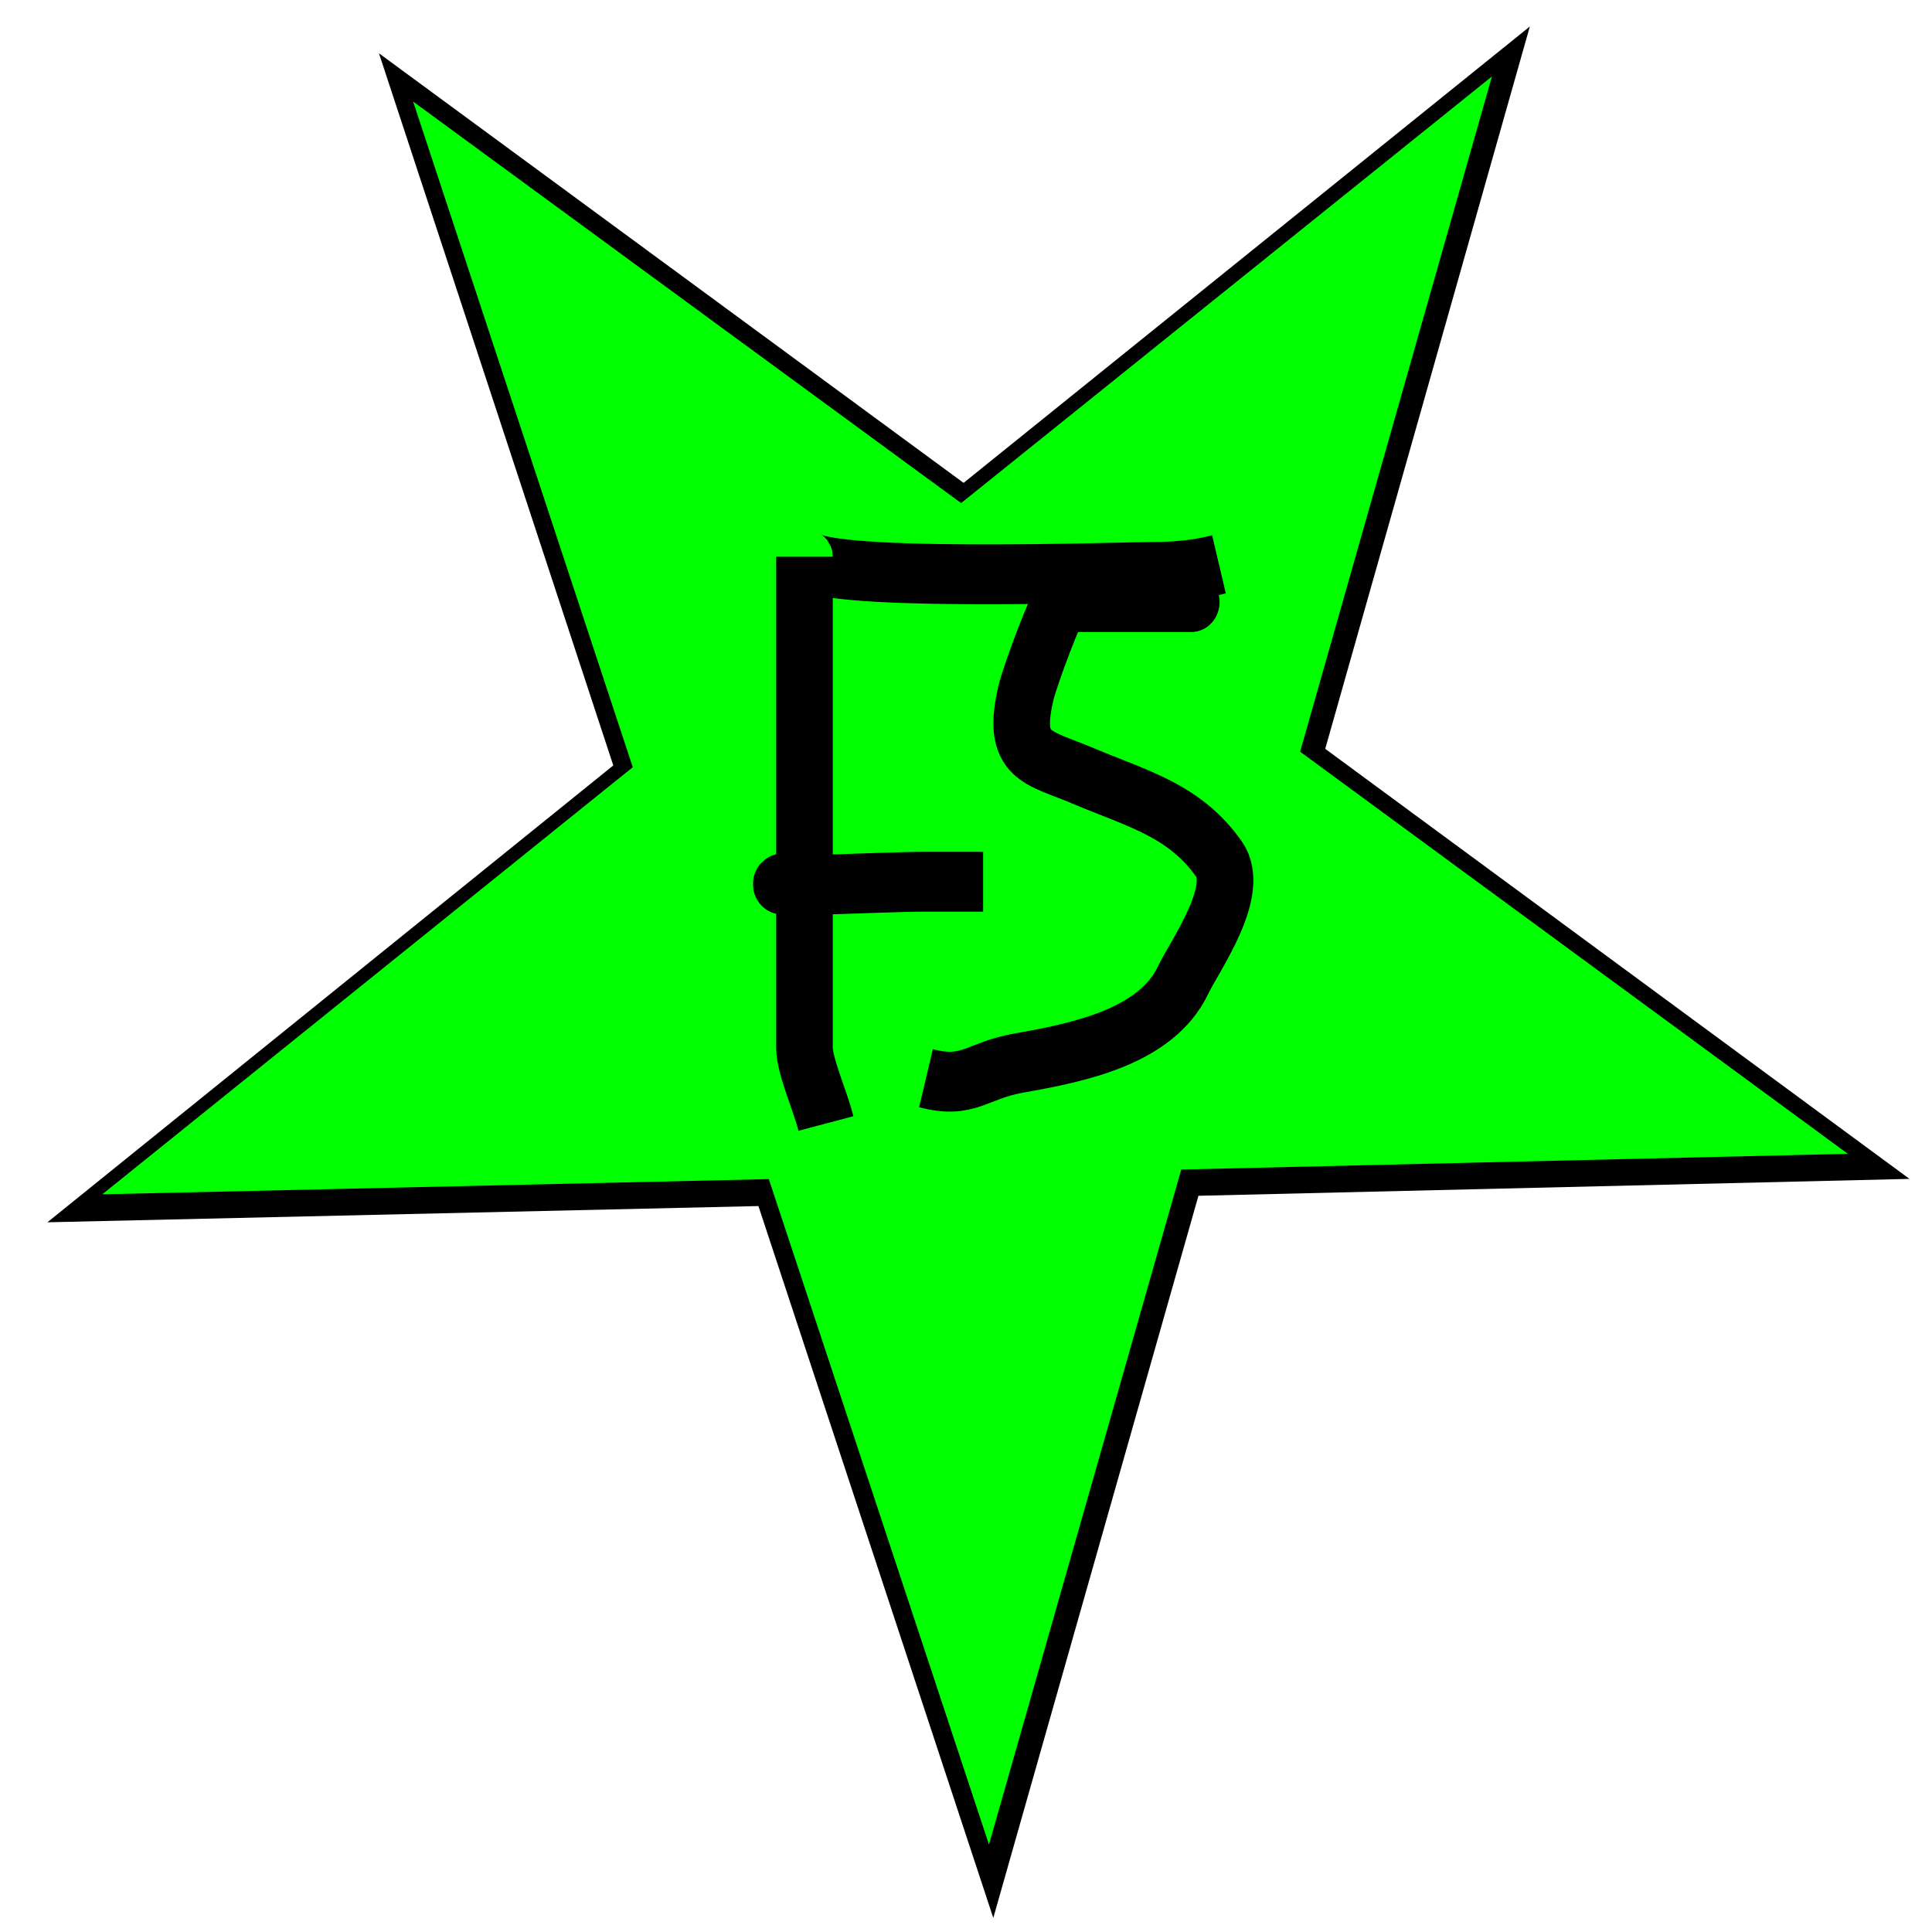
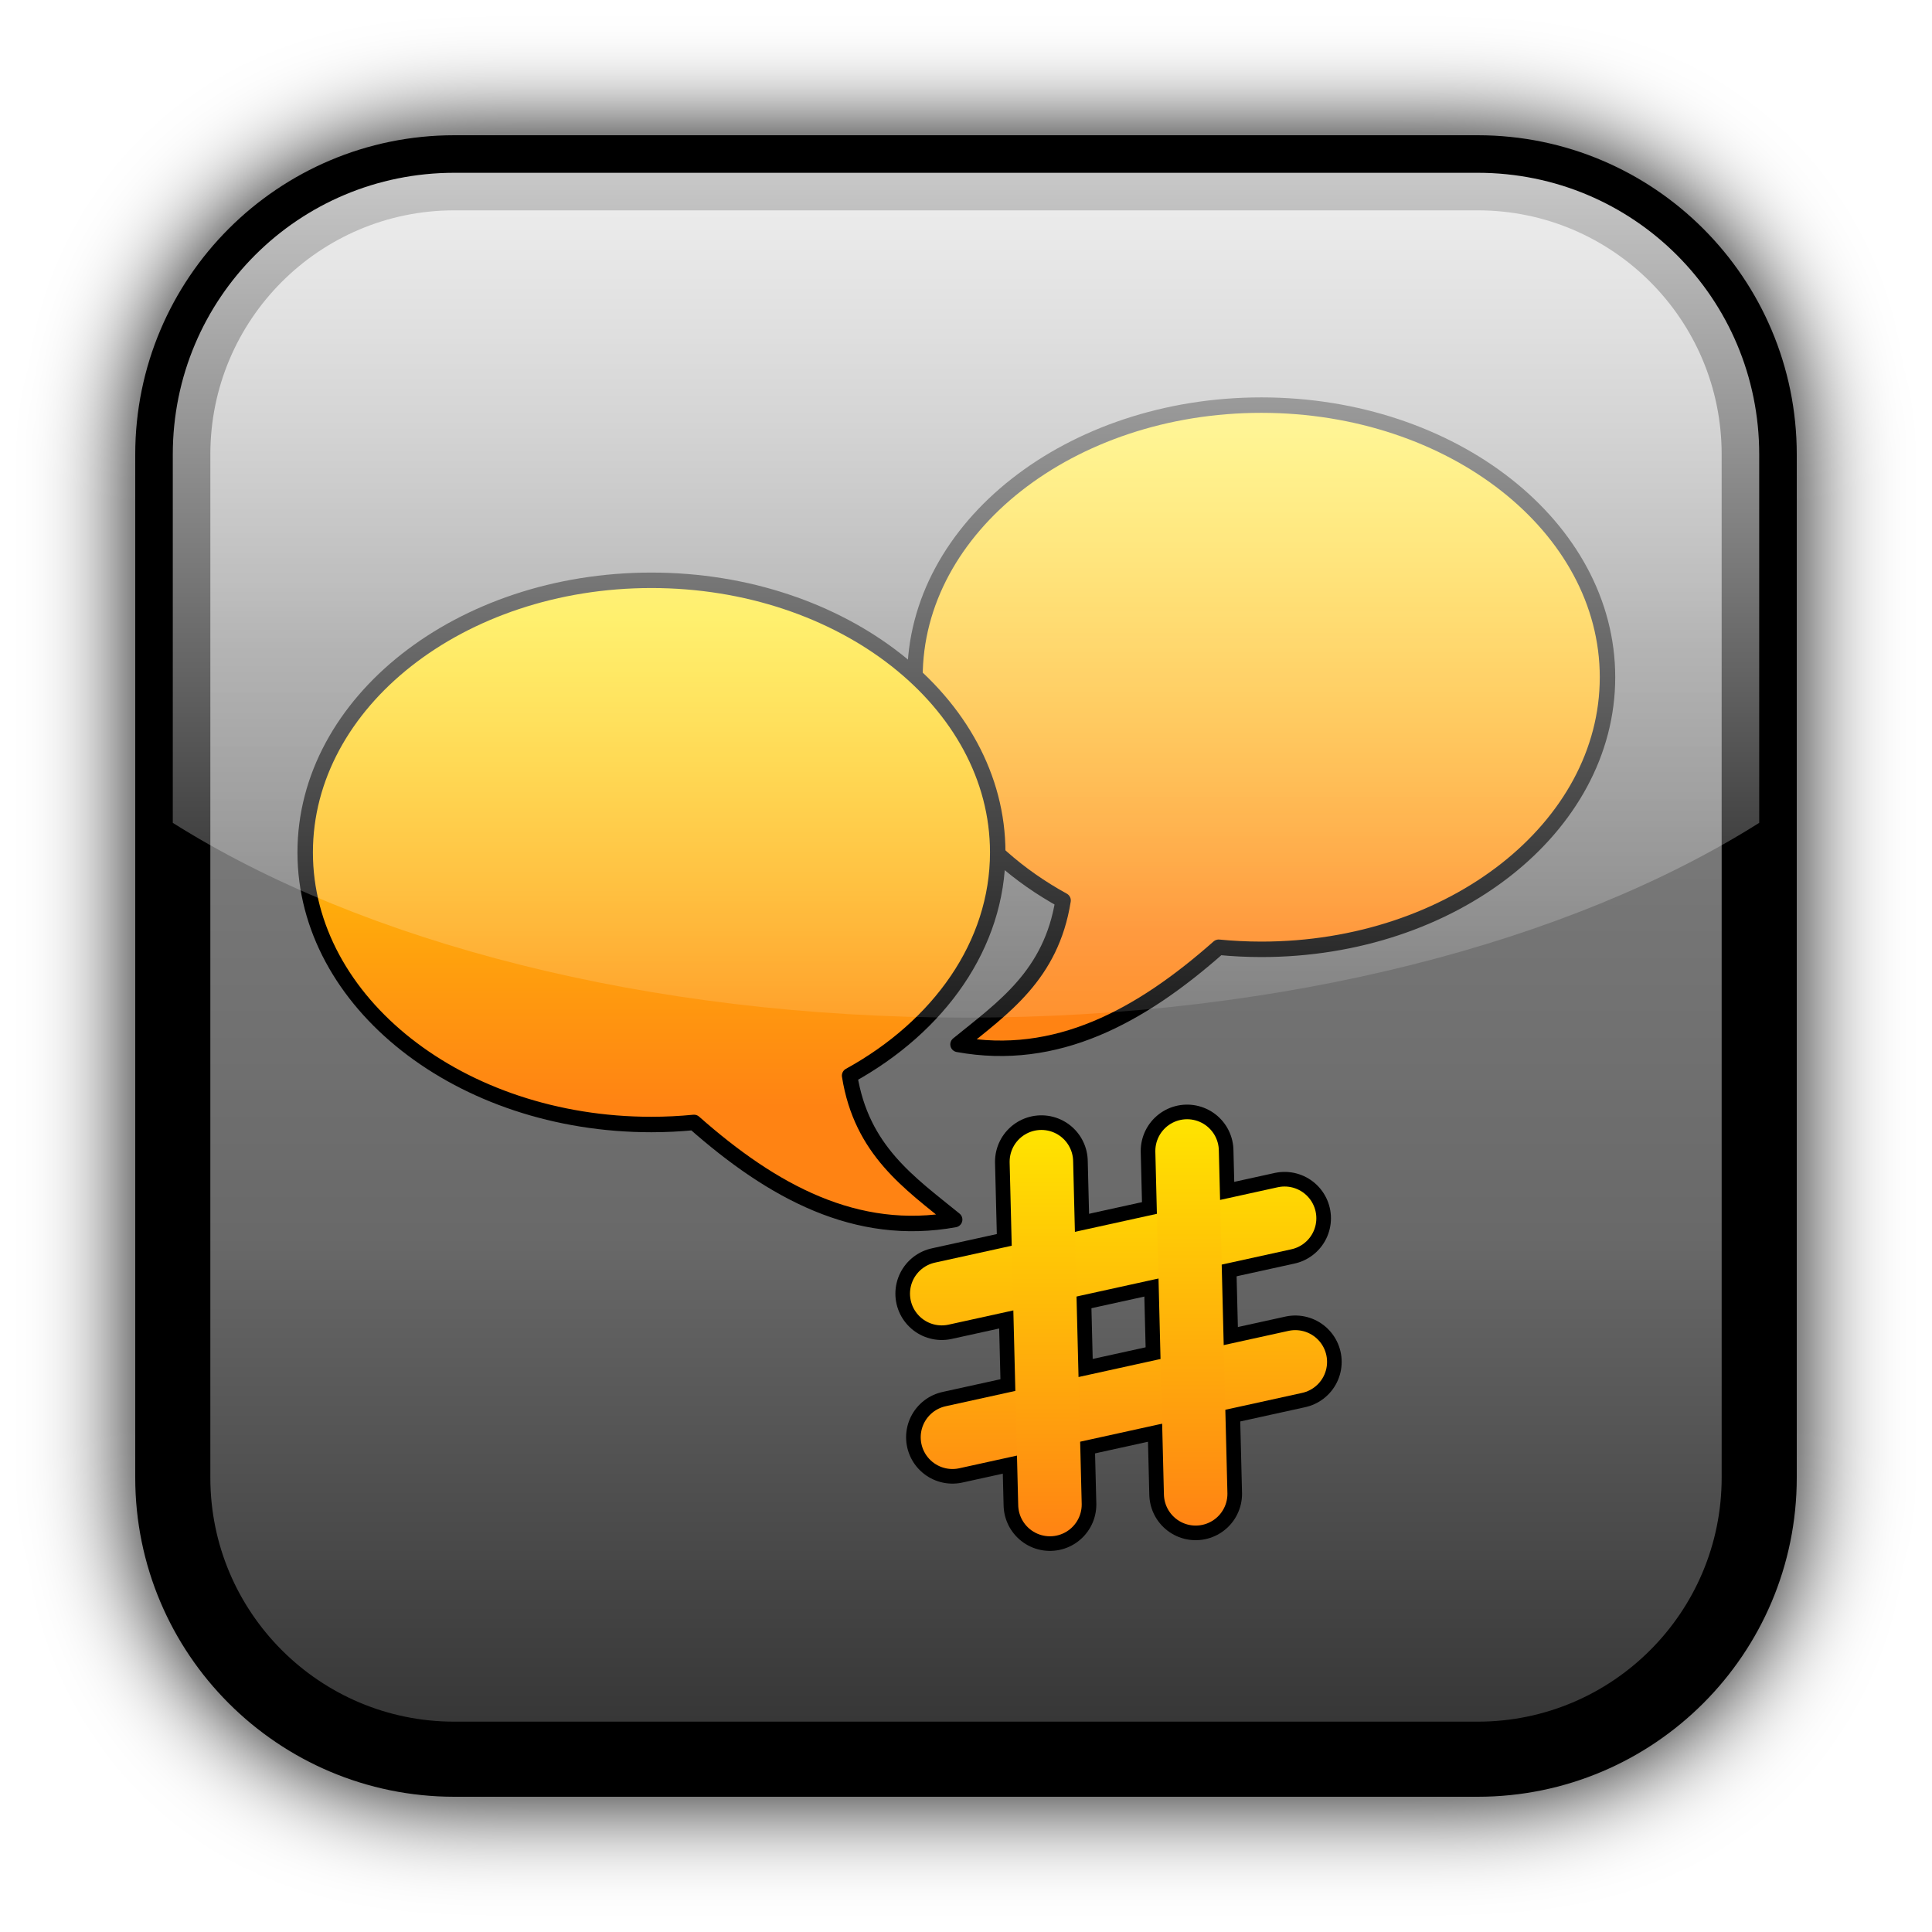
- <svg xmlns="http://www.w3.org/2000/svg" version="1.0" width="32" height="32" id="svg2">
+ <svg xmlns="http://www.w3.org/2000/svg" xmlns:xlink="http://www.w3.org/1999/xlink" version="1.0" width="250" height="250" id="svg2">
  <defs id="defs4">
-     </defs>
-   <g id="layer2">
-     <path d="M 31.627,19.526 L 19.85,19.806 L 16.452,31.767 L 12.562,19.976 L 0.785,20.245 L 10.158,12.678 L 6.277,0.883 L 15.96,7.998 L 25.339,0.439 L 21.95,12.403 L 31.627,19.526 z" id="path2416" style="fill:#000000;fill-opacity:1" />
-   </g>
-   <g id="layer1" transform="matrix(0.9373876,0,0,0.9913082,1.014697,-1.221489)">
-     <path d="M 31.567,20.51 L 19.79,20.773 L 16.392,32.052 L 12.502,20.933 L 0.725,21.187 L 10.098,14.051 L 6.217,2.929 L 15.9,9.638 L 25.279,2.51 L 21.89,13.792 L 31.567,20.51 z" id="path2413" style="fill:#00ff00;fill-opacity:1" />
-     <path d="M 13.511,20.004 C 13.424,19.658 13.132,19.043 13.132,18.742 C 13.132,17.984 13.132,17.227 13.132,16.469 C 13.132,15.543 13.132,14.617 13.132,13.691 C 13.132,12.68 13.132,11.156 13.132,10.534 C 13.132,10.979 18.778,10.787 19.319,10.787 C 19.7,10.787 20.086,10.753 20.456,10.661" id="path2427" style="fill:none;fill-rule:evenodd;stroke:#000000;stroke-width:1px;stroke-linecap:butt;stroke-linejoin:miter;stroke-opacity:1" />
-     <path d="M 19.824,11.292 C 20.54,11.292 18.393,11.292 17.678,11.292 C 17.6,11.292 17.12,12.513 17.046,12.807 C 16.776,13.887 17.254,13.875 18.056,14.196 C 19.027,14.584 19.843,14.768 20.456,15.585 C 20.856,16.119 20.025,17.204 19.824,17.605 C 19.348,18.557 17.968,18.82 16.92,18.994 C 16.162,19.121 16.032,19.435 15.279,19.247" id="path2429" style="fill:none;fill-rule:evenodd;stroke:#000000;stroke-width:1px;stroke-linecap:butt;stroke-linejoin:miter;stroke-opacity:1" />
-     <path d="M 12.879,15.964 C 12.091,16.095 14.479,15.964 15.279,15.964 C 15.615,15.964 15.952,15.964 16.289,15.964" id="path2431" style="fill:none;fill-rule:evenodd;stroke:#000000;stroke-width:1px;stroke-linecap:butt;stroke-linejoin:miter;stroke-opacity:1" />
-   </g>
+     <linearGradient id="linearGradient3304">
+       <stop id="stop3306" style="stop-color:#ff8313;stop-opacity:1" offset="0" />
+       <stop id="stop3308" style="stop-color:#ffe400;stop-opacity:1" offset="1" />
+     </linearGradient>
+     <linearGradient id="linearGradient3284">
+       <stop id="stop3286" style="stop-color:#ffffff;stop-opacity:0.784" offset="0" />
+       <stop id="stop3288" style="stop-color:#ffffff;stop-opacity:0.118" offset="1" />
+     </linearGradient>
+     <linearGradient id="linearGradient3170">
+       <stop id="stop3172" style="stop-color:#323232;stop-opacity:1" offset="0" />
+       <stop id="stop3216" style="stop-color:#696969;stop-opacity:1" offset="0.33" />
+       <stop id="stop3218" style="stop-color:#7f7f7f;stop-opacity:1" offset="0.692" />
+       <stop id="stop3212" style="stop-color:#b4b4b4;stop-opacity:1" offset="1" />
+     </linearGradient>
+     <linearGradient x1="322" y1="215" x2="322" y2="43.264" id="linearGradient3176" xlink:href="#linearGradient3170" gradientUnits="userSpaceOnUse" />
+     <filter id="filter3270">
+       <feGaussianBlur stdDeviation="5.31" id="feGaussianBlur3272" />
+     </filter>
+     <linearGradient x1="325.5" y1="45" x2="325.5" y2="137.5" id="linearGradient3290" xlink:href="#linearGradient3284" gradientUnits="userSpaceOnUse" />
+     <linearGradient x1="143.75" y1="334.5" x2="143.75" y2="276" id="linearGradient3310" xlink:href="#linearGradient3304" gradientUnits="userSpaceOnUse" gradientTransform="translate(-51.5,-180.5)" />
+     <linearGradient x1="213.25" y1="334.5" x2="213.25" y2="276" id="linearGradient3312" xlink:href="#linearGradient3304" gradientUnits="userSpaceOnUse" gradientTransform="translate(-53.5,-180.5)" />
+     <linearGradient x1="325.5" y1="45" x2="325.5" y2="135" id="linearGradient3433" xlink:href="#linearGradient3284" gradientUnits="userSpaceOnUse" gradientTransform="translate(-200,-4)" />
+     <filter id="filter3483" x="-0.144" width="1.289" y="-0.144" height="1.289">
+       <feGaussianBlur stdDeviation="3.819" id="feGaussianBlur3485" />
+     </filter>
+     <filter id="filter3487" x="-0.144" width="1.289" y="-0.144" height="1.289">
+       <feGaussianBlur stdDeviation="3.819" id="feGaussianBlur3489" />
+     </filter>
+     <linearGradient x1="322" y1="215" x2="322" y2="43.264" id="linearGradient3501" xlink:href="#linearGradient3170" gradientUnits="userSpaceOnUse" gradientTransform="translate(-200,-4)" />
+     <linearGradient x1="322" y1="215" x2="322" y2="43.264" id="linearGradient2413" xlink:href="#linearGradient3170" gradientUnits="userSpaceOnUse" gradientTransform="translate(-200,-4)" />
+     <linearGradient x1="325.5" y1="45" x2="325.5" y2="135" id="linearGradient3441" xlink:href="#linearGradient3284" gradientUnits="userSpaceOnUse" gradientTransform="matrix(1.214689,0,0,1.214689,-270.3814,-32.30227)" />
+     <linearGradient x1="322" y1="215" x2="322" y2="43.264" id="linearGradient3444" xlink:href="#linearGradient3170" gradientUnits="userSpaceOnUse" gradientTransform="matrix(1.214689,0,0,1.214689,-270.3814,-32.30227)" />
+     <linearGradient x1="166.498" y1="139.929" x2="166.498" y2="79.706" id="linearGradient3972" xlink:href="#linearGradient3304" gradientUnits="userSpaceOnUse" />
+     <linearGradient x1="166.498" y1="139.929" x2="166.498" y2="79.706" id="linearGradient3980" xlink:href="#linearGradient3304" gradientUnits="userSpaceOnUse" gradientTransform="matrix(1.238269,0,0,1.214681,-40.17732,-32.66656)" />
+     <linearGradient x1="166.498" y1="139.929" x2="166.498" y2="79.706" id="linearGradient3983" xlink:href="#linearGradient3304" gradientUnits="userSpaceOnUse" gradientTransform="matrix(1.066664,0,0,1.046345,-14.38781,-25.94893)" />
+     <linearGradient x1="166.498" y1="139.929" x2="166.498" y2="79.706" id="linearGradient3987" xlink:href="#linearGradient3304" gradientUnits="userSpaceOnUse" gradientTransform="matrix(-1.066664,0,0,1.046345,261.8891,-3.2801)" />
+     <linearGradient xlink:href="#linearGradient3304" id="linearGradient3205" x1="-94.006" y1="201.404" x2="-94.006" y2="137.132" gradientUnits="userSpaceOnUse" gradientTransform="matrix(0.7804449,0,0,0.7804449,217.4098,40.48687)" />
+     <linearGradient xlink:href="#linearGradient3304" id="linearGradient3207" x1="-92.229" y1="200.924" x2="-92.229" y2="136.653" gradientUnits="userSpaceOnUse" gradientTransform="matrix(0.7804449,0,0,0.7804449,217.4098,40.48687)" />
+     <linearGradient xlink:href="#linearGradient3304" id="linearGradient3209" x1="-81.038" y1="201.068" x2="-81.038" y2="133.694" gradientUnits="userSpaceOnUse" gradientTransform="matrix(0.7804449,0,0,0.7804449,217.4098,40.48687)" />
+     <linearGradient xlink:href="#linearGradient3304" id="linearGradient3211" x1="-105.197" y1="202.844" x2="-105.197" y2="135.471" gradientUnits="userSpaceOnUse" gradientTransform="matrix(0.7804449,0,0,0.7804449,217.4098,40.48687)" />
+   </defs>
+   <rect width="169" height="169" rx="30" ry="30" x="41" y="41" transform="matrix(1.214689,0,0,1.214689,-27.4435,-27.44351)" id="rect3240" style="fill:#000000;fill-opacity:1;stroke:#000000;stroke-width:8;stroke-linejoin:round;stroke-miterlimit:4;stroke-dasharray:none;stroke-opacity:1;filter:url(#filter3270)" />
+   <rect width="205.282" height="205.282" rx="36.441" ry="36.441" x="22.359" y="22.359" id="rect3168" style="fill:url(#linearGradient3444);fill-opacity:1;stroke:#000000;stroke-width:9.718;stroke-linejoin:round;stroke-miterlimit:4;stroke-dasharray:none;stroke-opacity:1" />
+   <path d="M 163.217,52.422 C 138.485,52.422 118.396,68.194 118.396,87.632 C 118.396,99.577 125.979,110.149 137.563,116.517 C 136.023,126.217 129.769,130.417 123.968,135.145 C 136.688,137.461 147.545,131.547 157.698,122.573 C 159.506,122.748 161.349,122.843 163.217,122.843 C 187.948,122.843 208.01,107.07 208.01,87.632 C 208.01,68.194 187.948,52.422 163.217,52.422 z" id="path3974" style="opacity:1;fill:url(#linearGradient3983);fill-opacity:1;stroke:#000000;stroke-width:2;stroke-linecap:round;stroke-linejoin:round;stroke-miterlimit:4;stroke-dasharray:none;stroke-dashoffset:8;stroke-opacity:1" />
+   <path d="M 84.285,75.091 C 109.017,75.091 129.105,90.863 129.105,110.301 C 129.105,122.246 121.522,132.818 109.939,139.185 C 111.478,148.886 117.732,153.086 123.533,157.814 C 110.813,160.13 99.957,154.216 89.803,145.242 C 87.995,145.417 86.152,145.511 84.285,145.511 C 59.553,145.511 39.491,129.739 39.491,110.301 C 39.491,90.863 59.553,75.091 84.285,75.091 z" id="path3985" style="opacity:1;fill:url(#linearGradient3987);fill-opacity:1;stroke:#000000;stroke-width:2;stroke-linecap:round;stroke-linejoin:round;stroke-miterlimit:4;stroke-dasharray:none;stroke-dashoffset:8;stroke-opacity:1" />
+   <path id="path3213" d="M 134.755,150.323 L 135.864,194.686" style="fill:none;fill-rule:evenodd;stroke:#000000;stroke-width:12;stroke-linecap:round;stroke-linejoin:miter;stroke-miterlimit:4;stroke-dasharray:none;stroke-opacity:1" />
+   <path style="fill:none;fill-rule:evenodd;stroke:#000000;stroke-width:12;stroke-linecap:round;stroke-linejoin:miter;stroke-miterlimit:4;stroke-dasharray:none;stroke-opacity:1" d="M 153.609,148.937 L 154.719,193.3" id="path3215" />
+   <path style="fill:none;fill-rule:evenodd;stroke:#000000;stroke-width:12;stroke-linecap:round;stroke-linejoin:miter;stroke-miterlimit:4;stroke-dasharray:none;stroke-opacity:1" d="M 123.248,185.98 L 167.612,176.227" id="path3217" />
+   <path id="path3219" d="M 121.862,167.396 L 166.225,157.643" style="fill:none;fill-rule:evenodd;stroke:#000000;stroke-width:12;stroke-linecap:round;stroke-linejoin:miter;stroke-miterlimit:4;stroke-dasharray:none;stroke-opacity:1" />
+   <path id="path3189" d="M 123.248,185.98 L 167.612,176.227" style="fill:none;fill-rule:evenodd;stroke:url(#linearGradient3207);stroke-width:8.218;stroke-linecap:round;stroke-linejoin:miter;stroke-miterlimit:4;stroke-dasharray:none;stroke-opacity:1" />
+   <path style="fill:none;fill-rule:evenodd;stroke:url(#linearGradient3205);stroke-width:8.218;stroke-linecap:round;stroke-linejoin:miter;stroke-miterlimit:4;stroke-dasharray:none;stroke-opacity:1" d="M 121.862,167.396 L 166.225,157.643" id="path3191" />
+   <path style="fill:none;fill-rule:evenodd;stroke:url(#linearGradient3211);stroke-width:8.218;stroke-linecap:round;stroke-linejoin:miter;stroke-miterlimit:4;stroke-dasharray:none;stroke-opacity:1" d="M 134.755,150.323 L 135.864,194.686" id="path2415" />
+   <path id="path3187" d="M 153.609,148.937 L 154.719,193.3" style="fill:none;fill-rule:evenodd;stroke:url(#linearGradient3209);stroke-width:8.218;stroke-linecap:round;stroke-linejoin:miter;stroke-miterlimit:4;stroke-dasharray:none;stroke-opacity:1" />
+   <path d="M 58.799,22.359 C 38.611,22.359 22.359,38.611 22.359,58.799 L 22.359,106.476 C 46.761,121.866 83.701,131.681 125,131.681 C 166.299,131.681 203.239,121.866 227.641,106.476 L 227.641,58.799 C 227.641,38.611 211.389,22.359 191.201,22.359 L 58.799,22.359 z" id="rect3404" style="fill:url(#linearGradient3441);fill-opacity:1;stroke:none;stroke-width:8;stroke-linejoin:round;stroke-miterlimit:4;stroke-dasharray:none;stroke-opacity:1" />
</svg>
